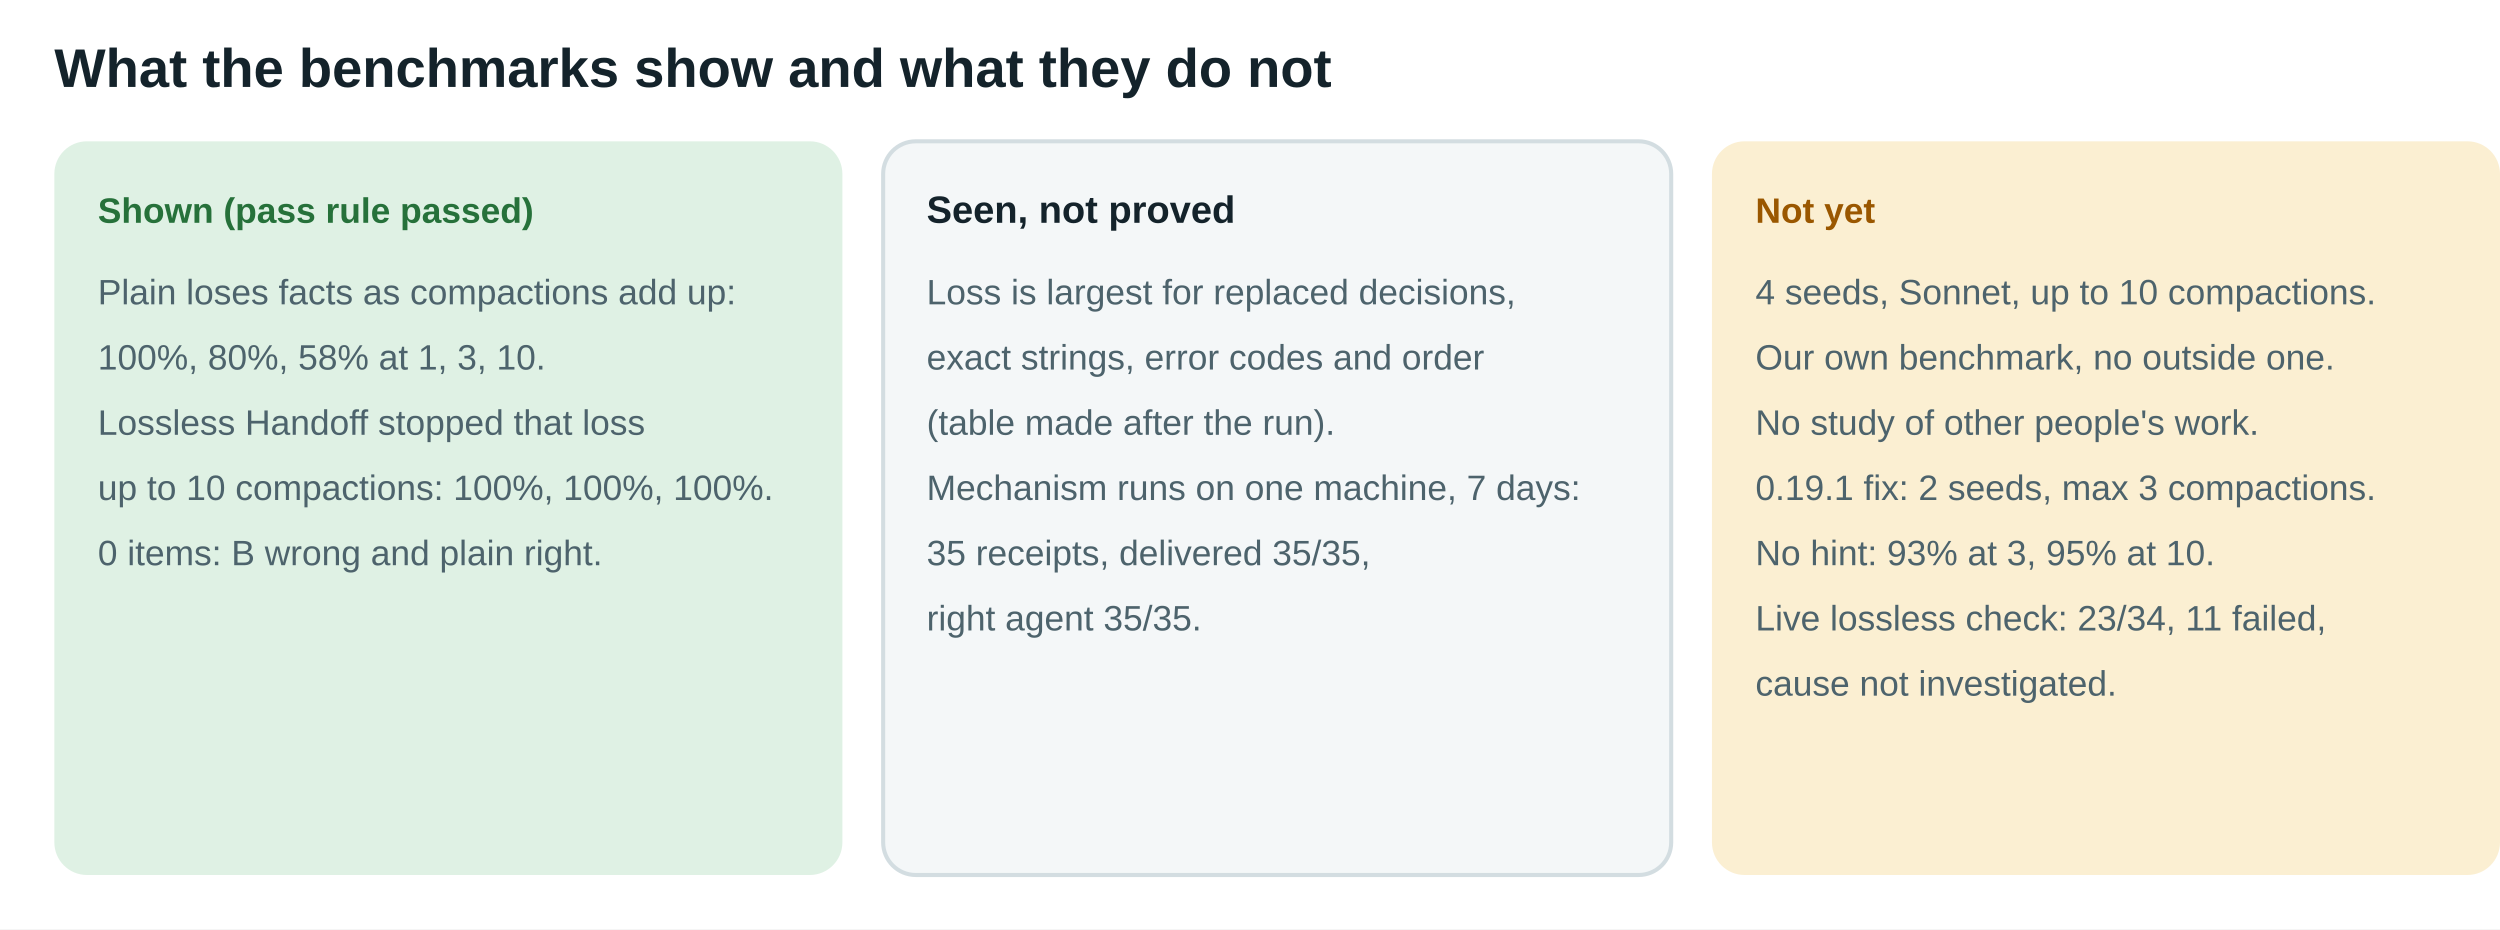
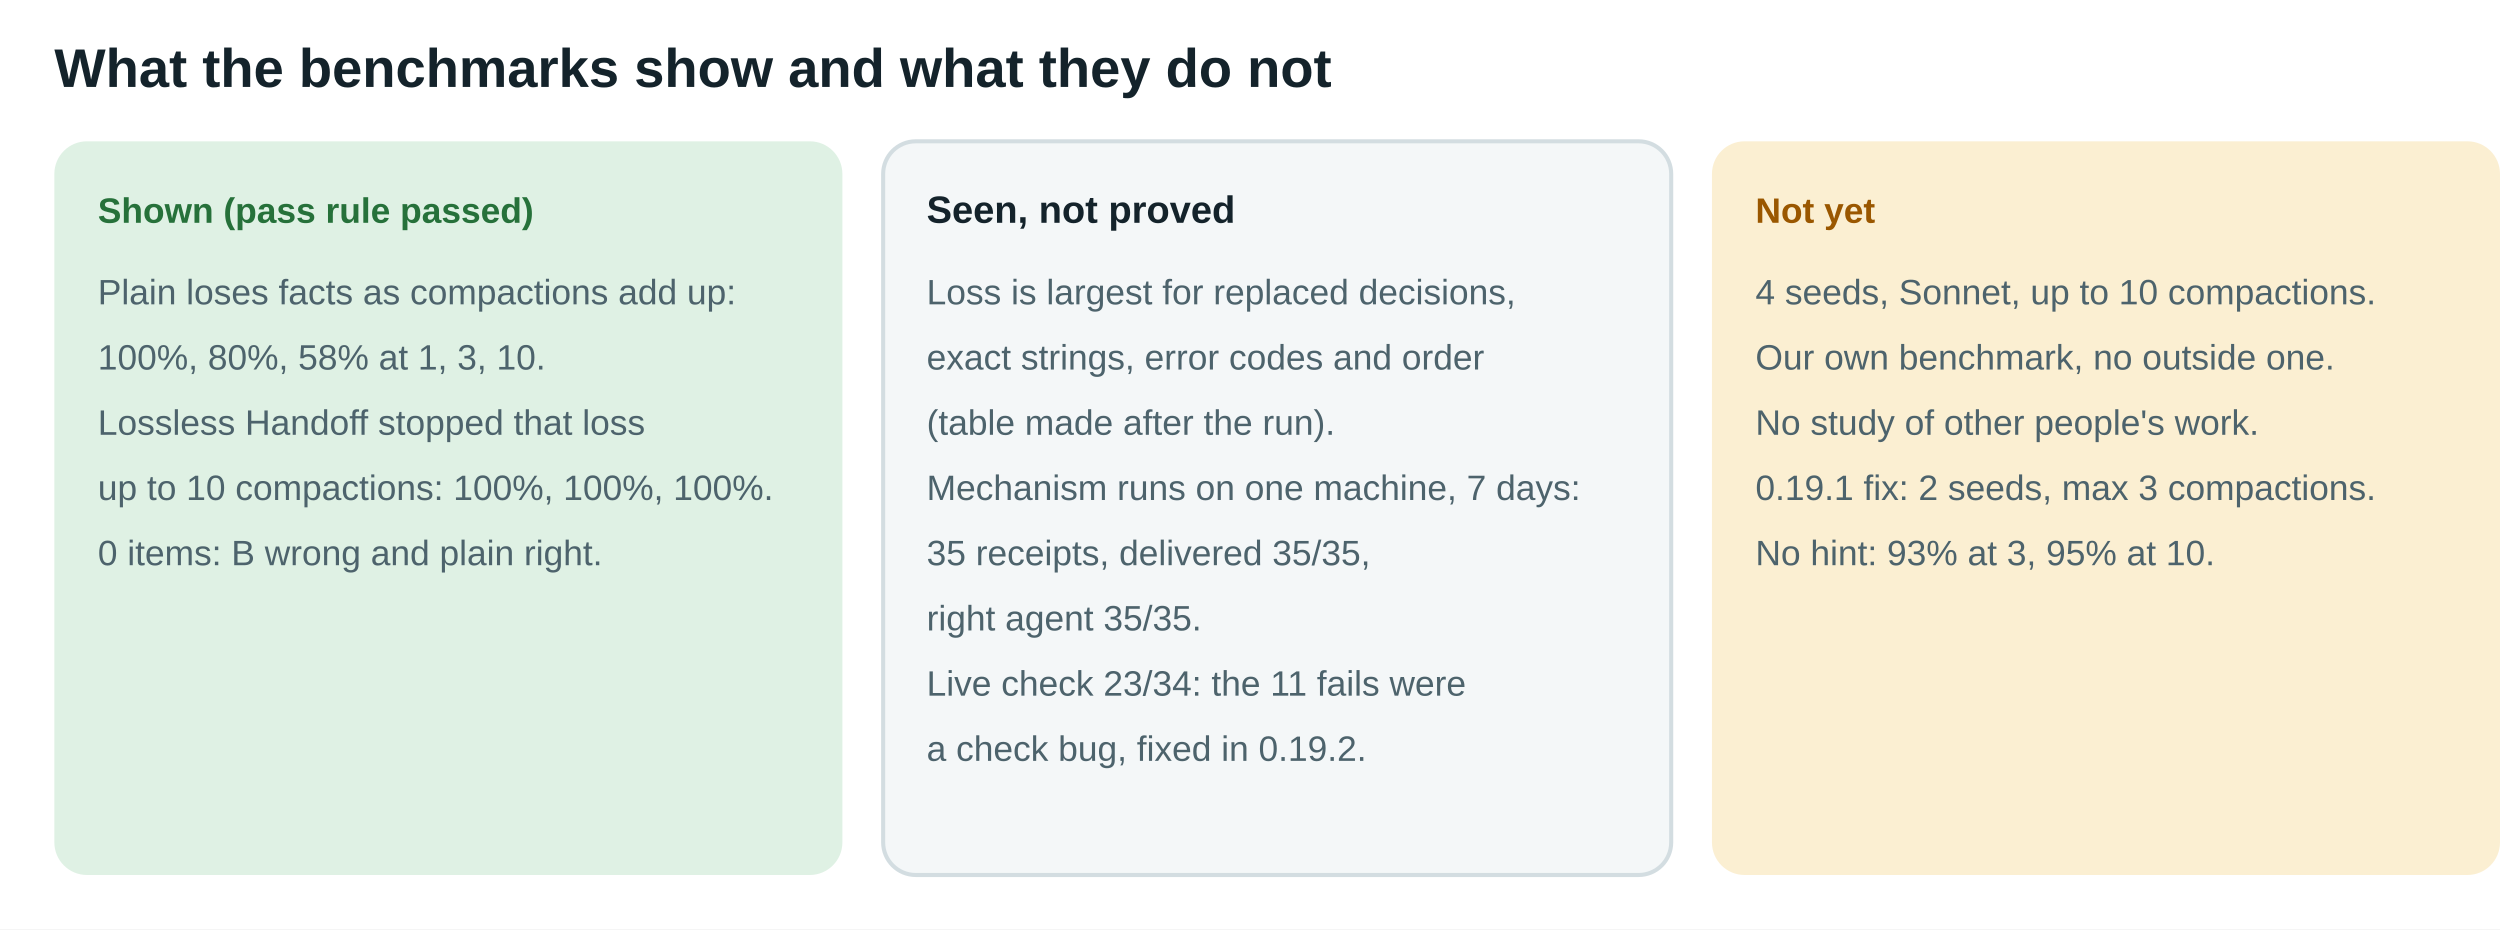
<svg xmlns="http://www.w3.org/2000/svg" viewBox="0 0 920 342" width="920" height="342" role="img" aria-labelledby="t d">
  <style>
text{font-family:system-ui,-apple-system,"Segoe UI",Arial,sans-serif;font-size:13px;font-weight:600}.bg{fill:#ffffff}.panel{fill:#f4f7f8;stroke:#d3dde1;stroke-width:1.5}
.t{fill:#14232b;font:600 14px system-ui,-apple-system,"Segoe UI",Arial,sans-serif}
.h{fill:#14232b;font:700 20px system-ui,-apple-system,"Segoe UI",Arial,sans-serif}
.m{fill:#4d636c;font:13px system-ui,-apple-system,"Segoe UI",Arial,sans-serif}
.num{fill:#14232b;font:700 13px system-ui,-apple-system,"Segoe UI",Arial,sans-serif}
.a{fill:#c0392b}.as{fill:#fbe6e2}.b{fill:#0b7a75}.bs{fill:#d8f0ee}
.ok{fill:#26713a}.oks{fill:#dff1e4}.w{fill:#9a5700}.ws{fill:#fbefd2}
.sa{stroke:#c0392b}.sb{stroke:#0b7a75}.grid{stroke:#d3dde1;stroke-width:1;fill:none}
.ln{stroke:#4d636c;stroke-width:2;fill:none}.lw{fill:#ffffff}
.wa{fill:#ffffff;font:700 13px system-ui,Arial,sans-serif}
@media (prefers-color-scheme: dark){
.bg{fill:#0e1a1f}.panel{fill:#162830;stroke:#2b4149}
.t,.h,.num{fill:#e5eef1}.m{fill:#9db2ba}
.a{fill:#ff8c78}.as{fill:#3b2420}.b{fill:#41cbc3}.bs{fill:#103230}
.ok{fill:#72d28c}.oks{fill:#173321}.w{fill:#f2b955}.ws{fill:#3a2d12}
.sa{stroke:#ff8c78}.sb{stroke:#41cbc3}.grid{stroke:#2b4149}.ln{stroke:#9db2ba}.lw{fill:#0e1a1f}
.wa{fill:#0e1a1f}}
</style>
  <rect class="bg" x="0" y="0" width="920" height="342" />
  <text class="h" x="20" y="32" text-anchor="start">What the benchmarks show and what they do not</text>
  <rect class="oks" x="20" y="52" width="290" height="270" rx="12" />
  <text class="ok" x="36" y="82" text-anchor="start">Shown (pass rule passed)</text>
  <text class="m" x="36" y="112" text-anchor="start">Plain loses facts as compactions add up:</text>
  <text class="m" x="36" y="136" text-anchor="start">100%, 80%, 58% at 1, 3, 10.</text>
  <text class="m" x="36" y="160" text-anchor="start">Lossless Handoff stopped that loss</text>
  <text class="m" x="36" y="184" text-anchor="start">up to 10 compactions: 100%, 100%, 100%.</text>
  <text class="m" x="36" y="208" text-anchor="start">0 items: B wrong and plain right.</text>
  <rect class="panel" x="325" y="52" width="290" height="270" rx="12" />
  <text class="t" x="341" y="82" text-anchor="start">Seen, not proved</text>
  <text class="m" x="341" y="112" text-anchor="start">Loss is largest for replaced decisions,</text>
  <text class="m" x="341" y="136" text-anchor="start">exact strings, error codes and order</text>
  <text class="m" x="341" y="160" text-anchor="start">(table made after the run).</text>
  <text class="m" x="341" y="184" text-anchor="start">Mechanism runs on one machine, 7 days:</text>
  <text class="m" x="341" y="208" text-anchor="start">35 receipts, delivered 35/35,</text>
  <text class="m" x="341" y="232" text-anchor="start">right agent 35/35.</text>
+   <text class="m" x="341" y="256" text-anchor="start">Live check 23/34: the 11 fails were</text>
+   <text class="m" x="341" y="280" text-anchor="start">a check bug, fixed in 0.19.2.</text>
  <rect class="ws" x="630" y="52" width="290" height="270" rx="12" />
  <text class="w" x="646" y="82" text-anchor="start">Not yet</text>
  <text class="m" x="646" y="112" text-anchor="start">4 seeds, Sonnet, up to 10 compactions.</text>
  <text class="m" x="646" y="136" text-anchor="start">Our own benchmark, no outside one.</text>
  <text class="m" x="646" y="160" text-anchor="start">No study of other people's work.</text>
  <text class="m" x="646" y="184" text-anchor="start">0.19.1 fix: 2 seeds, max 3 compactions.</text>
  <text class="m" x="646" y="208" text-anchor="start">No hint: 93% at 3, 95% at 10.</text>
-   <text class="m" x="646" y="232" text-anchor="start">Live lossless check: 23/34, 11 failed,</text>
-   <text class="m" x="646" y="256" text-anchor="start">cause not investigated.</text>
</svg>
